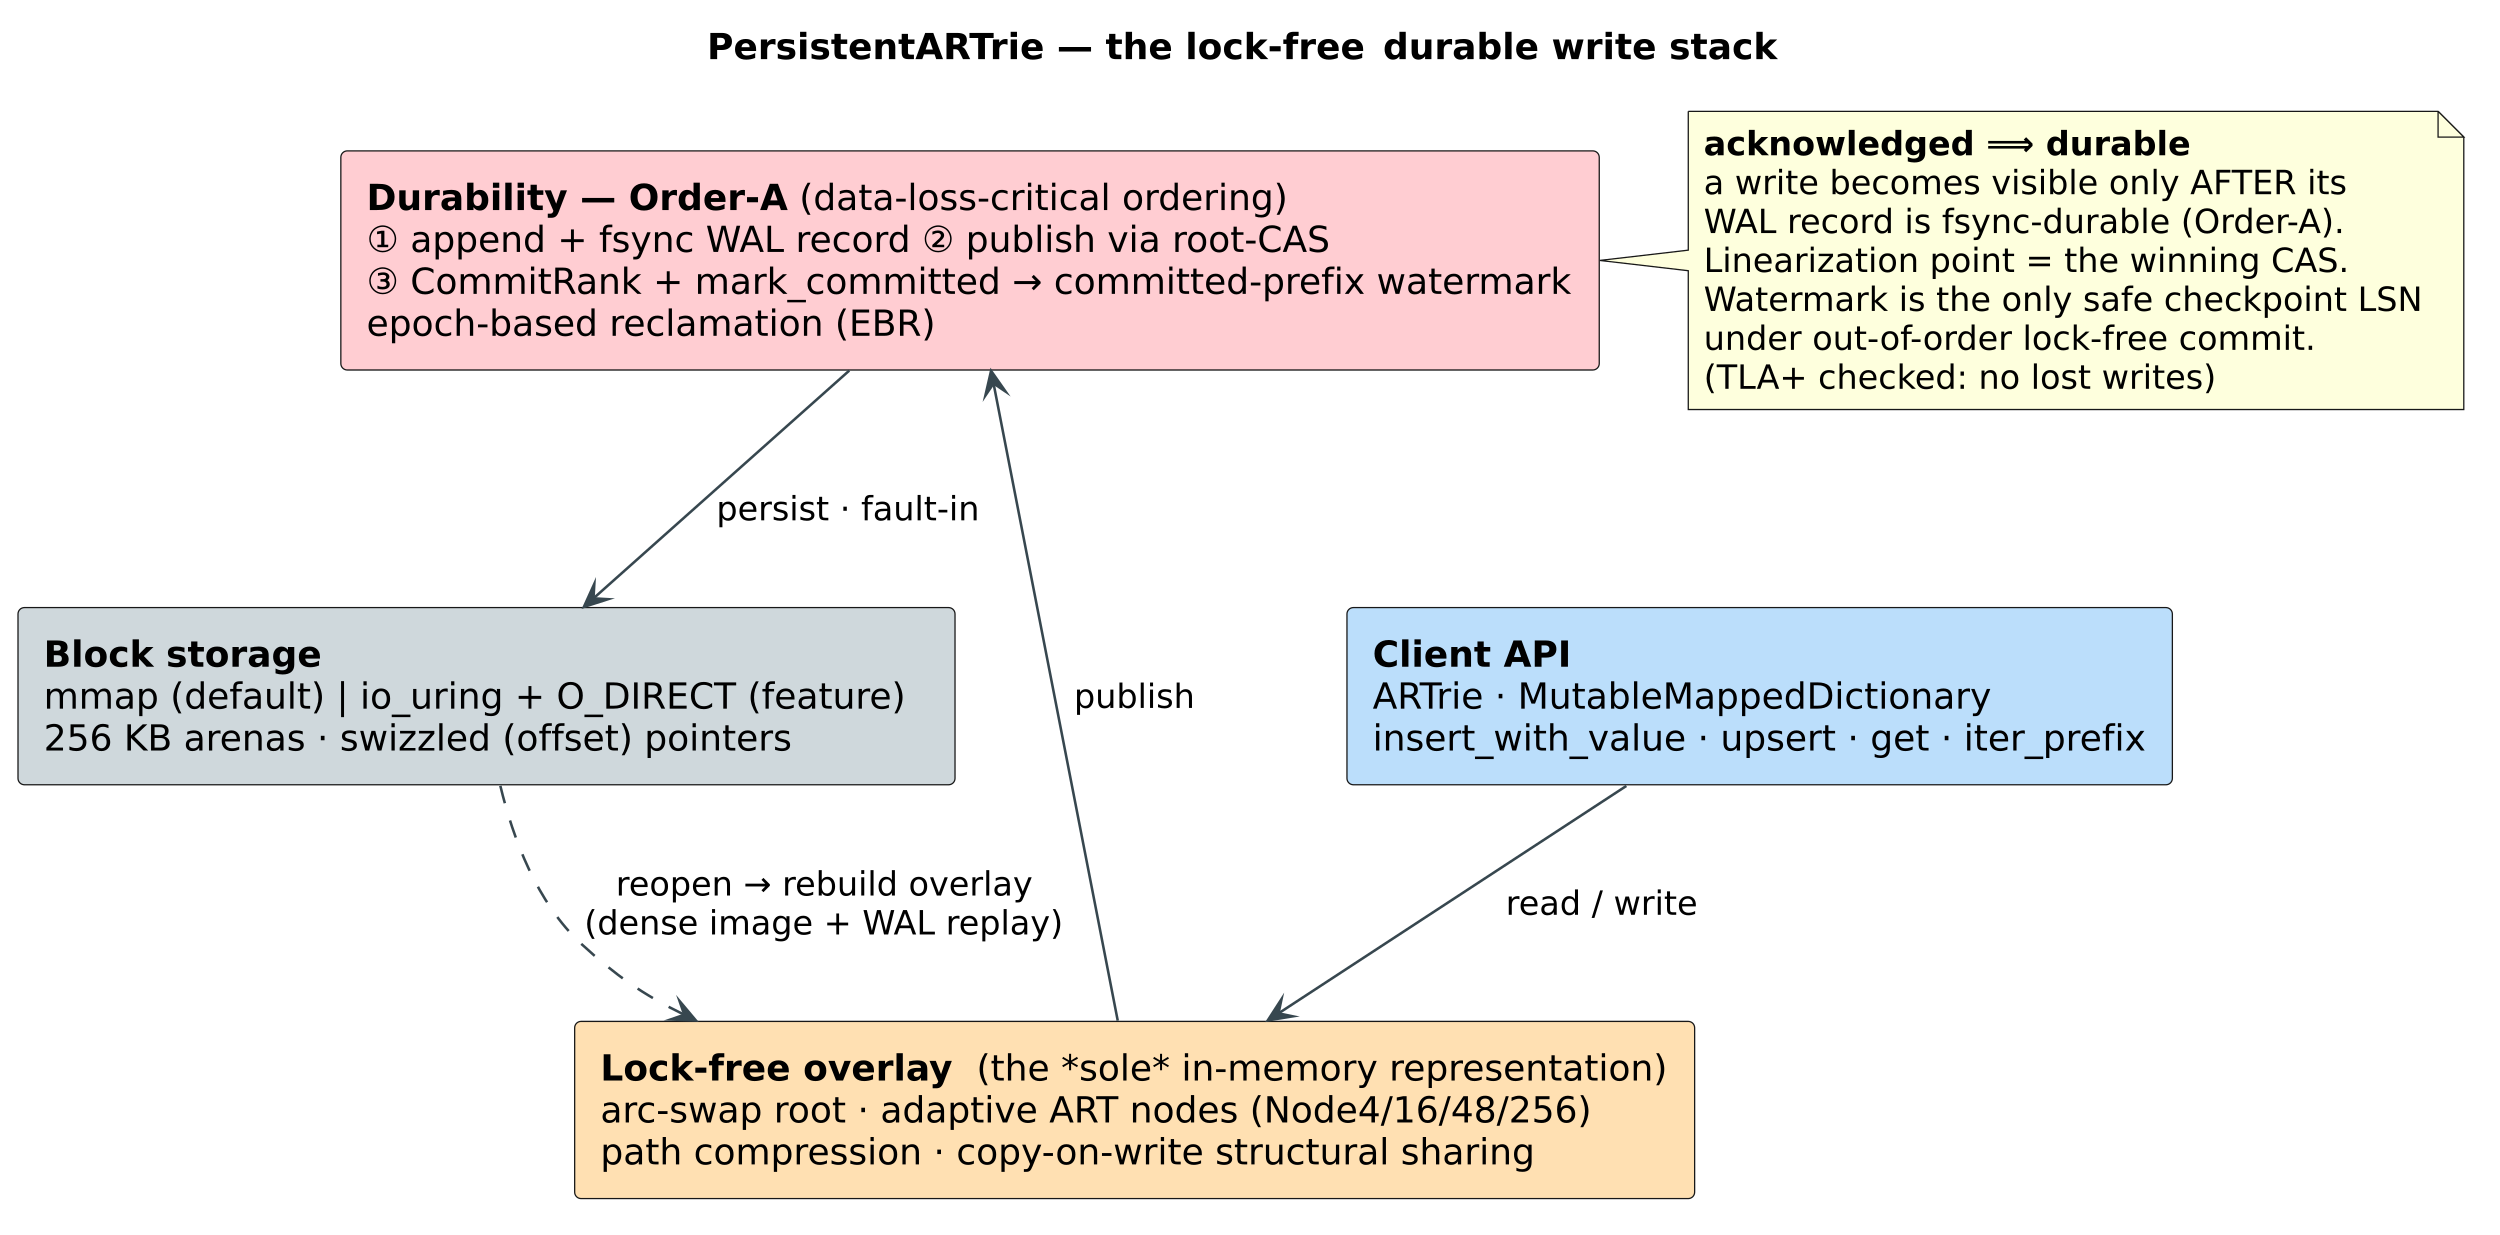
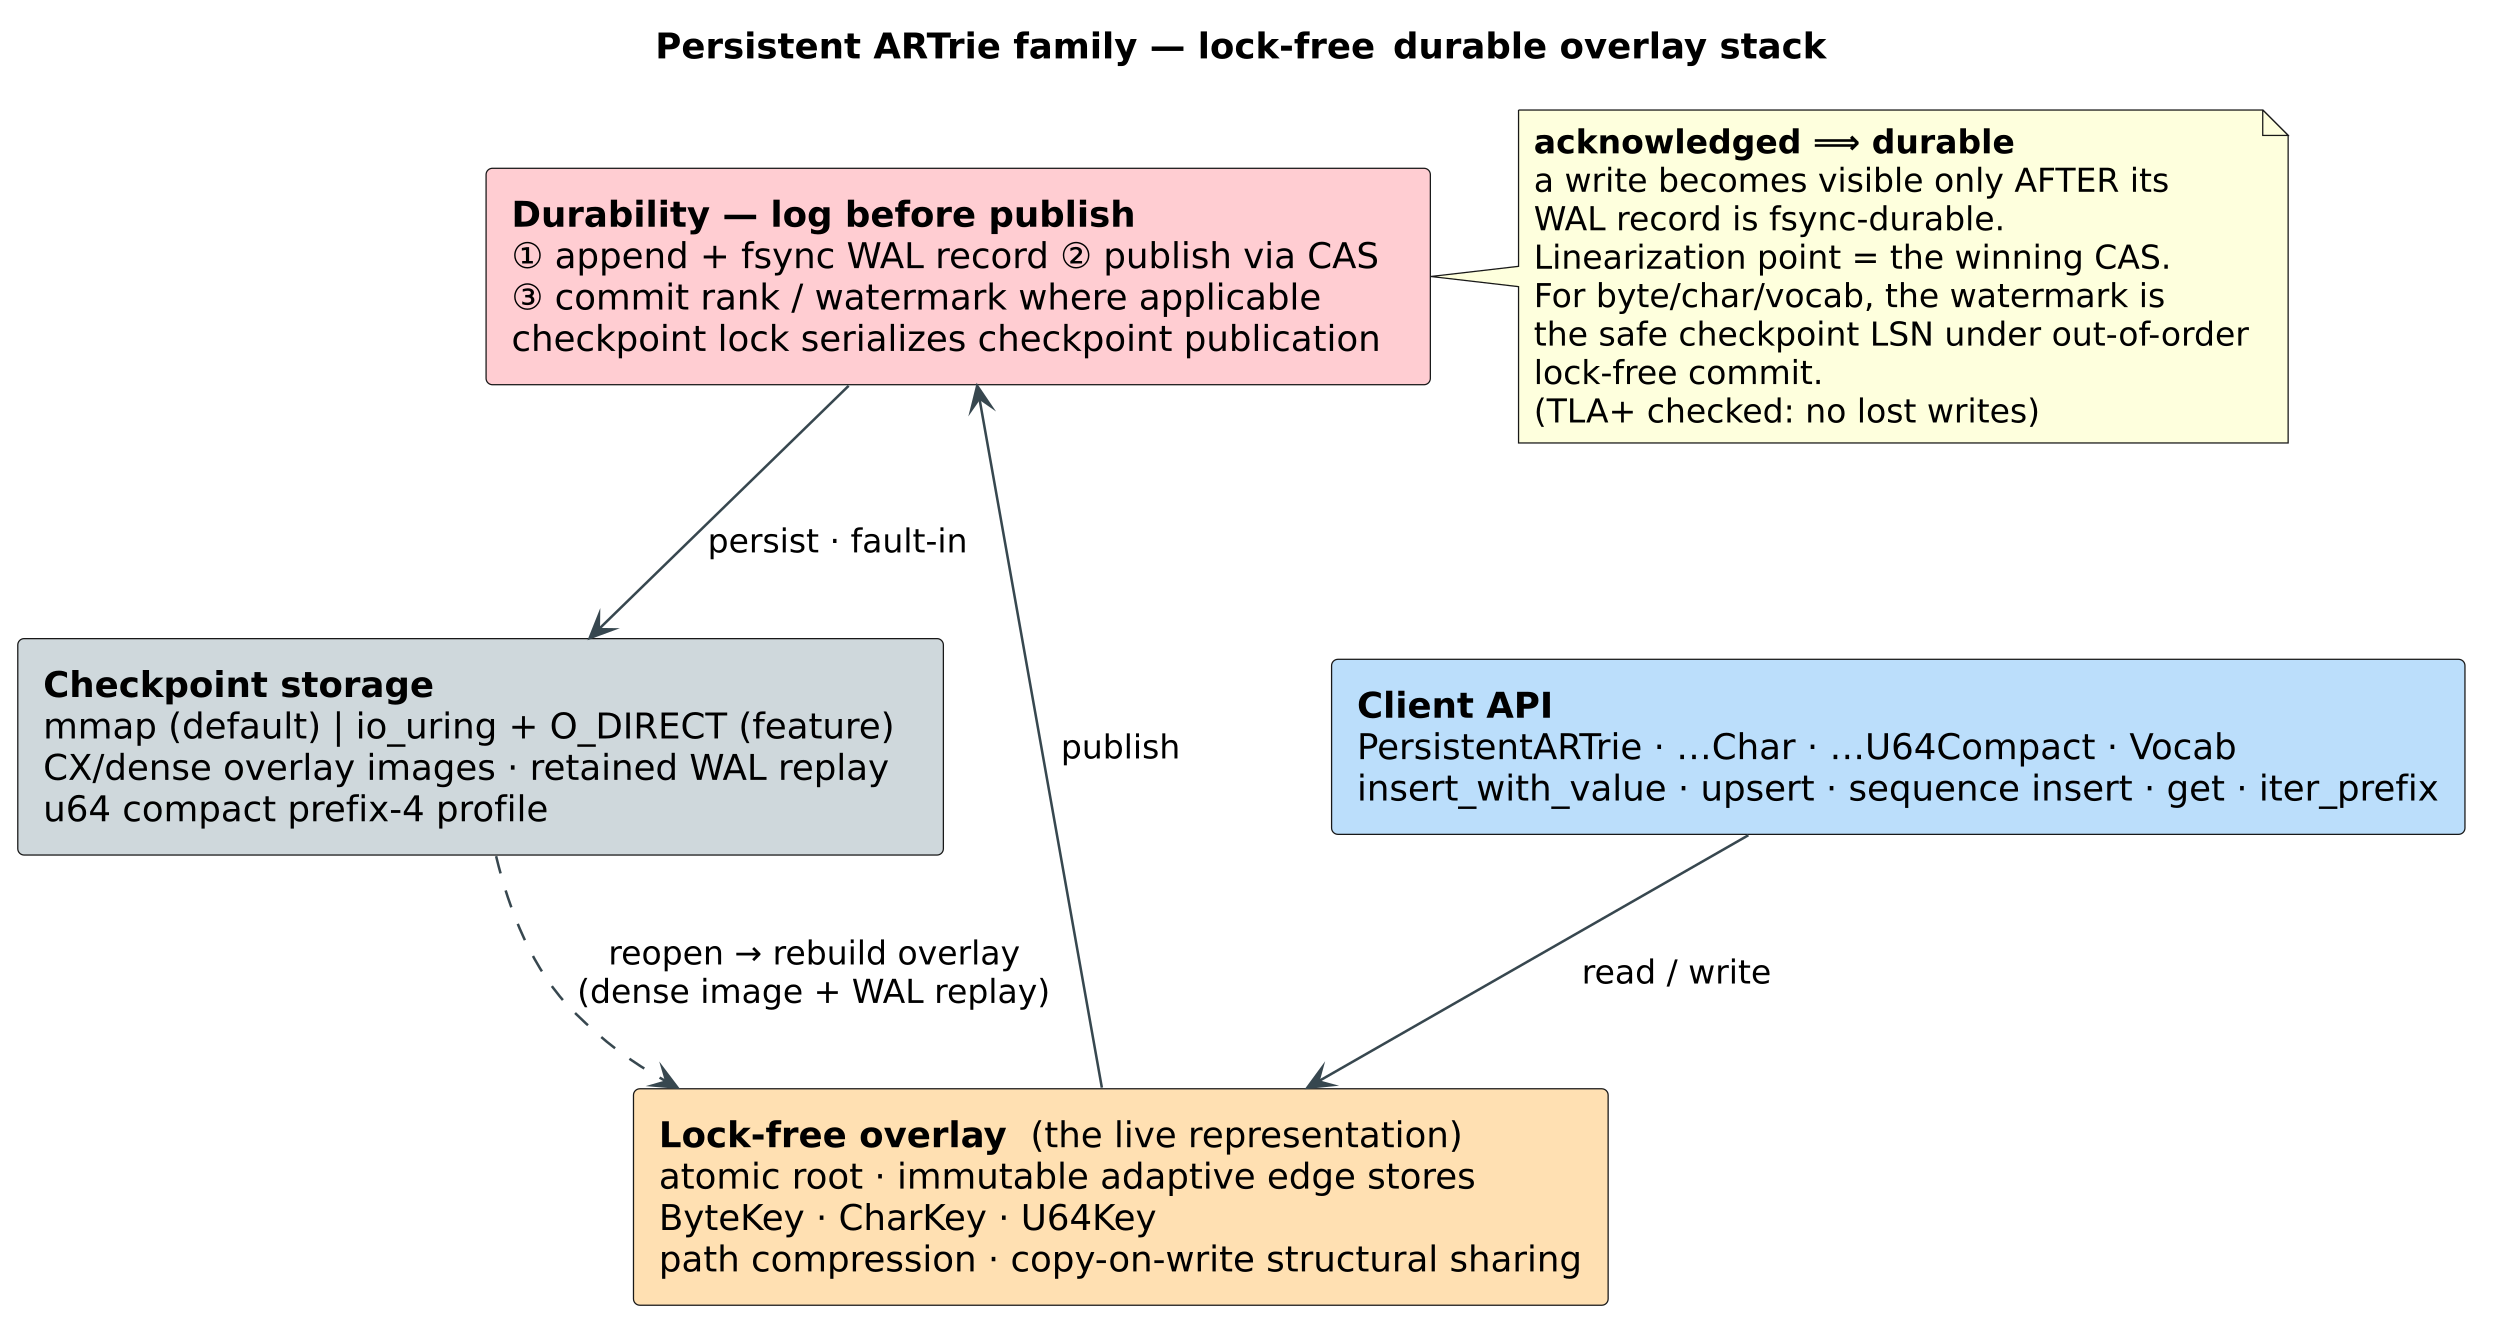
- <svg xmlns="http://www.w3.org/2000/svg" contentStyleType="text/css" data-diagram-type="DESCRIPTION" height="480px" preserveAspectRatio="none" style="width:972px;height:480px;background:#FFFFFF;" version="1.1" viewBox="0 0 972 480" width="972px" zoomAndPan="magnify">
+ <svg xmlns="http://www.w3.org/2000/svg" contentStyleType="text/css" data-diagram-type="DESCRIPTION" height="527px" preserveAspectRatio="none" style="width:984px;height:527px;background:#FFFFFF;" version="1.1" viewBox="0 0 984 527" width="984px" zoomAndPan="magnify">
  <defs />
  <g>
    <g class="title" data-source-line="9">
-       <text fill="#000000" font-family="'DejaVu Sans'" font-size="14" font-weight="700" lengthAdjust="spacing" textLength="257.934" x="274.902" y="22.995">PersistentARTrie — the lock-free</text>
-       <text fill="#000000" font-family="'DejaVu Sans'" font-size="14" font-weight="700" lengthAdjust="spacing" textLength="60.655" x="537.71" y="22.995">durable</text>
-       <text fill="#000000" font-family="'DejaVu Sans'" font-size="14" font-weight="700" lengthAdjust="spacing" textLength="87.78" x="603.239" y="22.995">write stack</text>
+       <text fill="#000000" font-family="'DejaVu Sans'" font-size="14" font-weight="700" lengthAdjust="spacing" textLength="285.503" x="257.915" y="22.995">Persistent ARTrie family — lock-free</text>
+       <text fill="#000000" font-family="'DejaVu Sans'" font-size="14" font-weight="700" lengthAdjust="spacing" textLength="60.655" x="548.292" y="22.995">durable</text>
+       <text fill="#000000" font-family="'DejaVu Sans'" font-size="14" font-weight="700" lengthAdjust="spacing" textLength="105.472" x="613.821" y="22.995">overlay stack</text>
    </g>
    <g class="entity" data-qualified-name="Client" data-source-line="11" id="ent0001">
-       <rect fill="#BBDEFB" height="68.891" rx="2.5" ry="2.5" style="stroke:#181818;stroke-width:0.5;" width="320.918" x="523.7" y="236.227" />
-       <text fill="#000000" font-family="'DejaVu Sans'" font-size="14" font-weight="700" lengthAdjust="spacing" textLength="77.205" x="533.7" y="259.222">Client API</text>
-       <text fill="#000000" font-family="'DejaVu Sans'" font-size="14" lengthAdjust="spacing" textLength="243.612" x="533.7" y="275.519">ARTrie · MutableMappedDictionary</text>
-       <text fill="#000000" font-family="'DejaVu Sans'" font-size="14" lengthAdjust="spacing" textLength="300.918" x="533.7" y="291.816">insert_with_value · upsert · get · iter_prefix</text>
+       <rect fill="#BBDEFB" height="68.891" rx="2.5" ry="2.5" style="stroke:#181818;stroke-width:0.5;" width="446.098" x="524.11" y="259.507" />
+       <text fill="#000000" font-family="'DejaVu Sans'" font-size="14" font-weight="700" lengthAdjust="spacing" textLength="77.205" x="534.11" y="282.502">Client API</text>
+       <text fill="#000000" font-family="'DejaVu Sans'" font-size="14" lengthAdjust="spacing" textLength="350.902" x="534.11" y="298.799">PersistentARTrie · …Char · …U64Compact · Vocab</text>
+       <text fill="#000000" font-family="'DejaVu Sans'" font-size="14" lengthAdjust="spacing" textLength="426.098" x="534.11" y="315.096">insert_with_value · upsert · sequence insert · get · iter_prefix</text>
    </g>
    <g class="entity" data-qualified-name="Overlay" data-source-line="13" id="ent0002">
-       <rect fill="#FFE0B2" height="68.891" rx="2.5" ry="2.5" style="stroke:#181818;stroke-width:0.5;" width="435.447" x="223.43" y="397.117" />
-       <text fill="#000000" font-family="'DejaVu Sans'" font-size="14" font-weight="700" lengthAdjust="spacing" textLength="137.334" x="233.43" y="420.112">Lock-free overlay</text>
-       <text fill="#000000" font-family="'DejaVu Sans'" font-size="14" lengthAdjust="spacing" textLength="269.213" x="379.664" y="420.112">(the *sole* in-memory representation)</text>
-       <text fill="#000000" font-family="'DejaVu Sans'" font-size="14" lengthAdjust="spacing" textLength="386.989" x="233.43" y="436.409">arc-swap root · adaptive ART nodes (Node4/16/48/256)</text>
-       <text fill="#000000" font-family="'DejaVu Sans'" font-size="14" lengthAdjust="spacing" textLength="363.624" x="233.43" y="452.706">path compression · copy-on-write structural sharing</text>
+       <rect fill="#FFE0B2" height="85.188" rx="2.5" ry="2.5" style="stroke:#181818;stroke-width:0.5;" width="383.624" x="249.34" y="428.547" />
+       <text fill="#000000" font-family="'DejaVu Sans'" font-size="14" font-weight="700" lengthAdjust="spacing" textLength="137.334" x="259.34" y="451.542">Lock-free overlay</text>
+       <text fill="#000000" font-family="'DejaVu Sans'" font-size="14" lengthAdjust="spacing" textLength="170.769" x="405.574" y="451.542">(the live representation)</text>
+       <text fill="#000000" font-family="'DejaVu Sans'" font-size="14" lengthAdjust="spacing" textLength="322.103" x="259.34" y="467.839">atomic root · immutable adaptive edge stores</text>
+       <text fill="#000000" font-family="'DejaVu Sans'" font-size="14" lengthAdjust="spacing" textLength="197.976" x="259.34" y="484.136">ByteKey · CharKey · U64Key</text>
+       <text fill="#000000" font-family="'DejaVu Sans'" font-size="14" lengthAdjust="spacing" textLength="363.624" x="259.34" y="500.433">path compression · copy-on-write structural sharing</text>
    </g>
    <g class="entity" data-qualified-name="Dur" data-source-line="15" id="ent0003">
-       <rect fill="#FFCDD2" height="85.188" rx="2.5" ry="2.5" style="stroke:#181818;stroke-width:0.5;" width="489.267" x="132.52" y="58.667" />
-       <text fill="#000000" font-family="'DejaVu Sans'" font-size="14" font-weight="700" lengthAdjust="spacing" textLength="163.796" x="142.52" y="81.662">Durability — Order-A</text>
-       <text fill="#000000" font-family="'DejaVu Sans'" font-size="14" lengthAdjust="spacing" textLength="190.169" x="310.766" y="81.662">(data-loss-critical ordering)</text>
-       <text fill="#000000" font-family="'DejaVu Sans'" font-size="14" lengthAdjust="spacing" textLength="385.096" x="142.52" y="97.959">① append + fsync WAL record   ② publish via root-CAS</text>
-       <text fill="#000000" font-family="'DejaVu Sans'" font-size="14" lengthAdjust="spacing" textLength="469.267" x="142.52" y="114.256">③ CommitRank + mark_committed → committed-prefix watermark</text>
-       <text fill="#000000" font-family="'DejaVu Sans'" font-size="14" lengthAdjust="spacing" textLength="221.519" x="142.52" y="130.553">epoch-based reclamation (EBR)</text>
+       <rect fill="#FFCDD2" height="85.188" rx="2.5" ry="2.5" style="stroke:#181818;stroke-width:0.5;" width="371.668" x="191.32" y="66.237" />
+       <text fill="#000000" font-family="'DejaVu Sans'" font-size="14" font-weight="700" lengthAdjust="spacing" textLength="245.643" x="201.32" y="89.232">Durability — log before publish</text>
+       <text fill="#000000" font-family="'DejaVu Sans'" font-size="14" lengthAdjust="spacing" textLength="351.668" x="201.32" y="105.529">① append + fsync WAL record   ② publish via CAS</text>
+       <text fill="#000000" font-family="'DejaVu Sans'" font-size="14" lengthAdjust="spacing" textLength="319.272" x="201.32" y="121.826">③ commit rank / watermark where applicable</text>
+       <text fill="#000000" font-family="'DejaVu Sans'" font-size="14" lengthAdjust="spacing" textLength="342.132" x="201.32" y="138.123">checkpoint lock serializes checkpoint publication</text>
    </g>
    <g class="entity" data-qualified-name="Store" data-source-line="17" id="ent0004">
-       <rect fill="#CFD8DC" height="68.891" rx="2.5" ry="2.5" style="stroke:#181818;stroke-width:0.5;" width="364.312" x="7" y="236.227" />
-       <text fill="#000000" font-family="'DejaVu Sans'" font-size="14" font-weight="700" lengthAdjust="spacing" textLength="108.083" x="17" y="259.222">Block storage</text>
-       <text fill="#000000" font-family="'DejaVu Sans'" font-size="14" lengthAdjust="spacing" textLength="344.312" x="17" y="275.519">mmap (default)  |  io_uring + O_DIRECT (feature)</text>
-       <text fill="#000000" font-family="'DejaVu Sans'" font-size="14" lengthAdjust="spacing" textLength="291.184" x="17" y="291.816">256 KB arenas · swizzled (offset) pointers</text>
+       <rect fill="#CFD8DC" height="85.188" rx="2.5" ry="2.5" style="stroke:#181818;stroke-width:0.5;" width="364.312" x="7" y="251.357" />
+       <text fill="#000000" font-family="'DejaVu Sans'" font-size="14" font-weight="700" lengthAdjust="spacing" textLength="153.829" x="17" y="274.352">Checkpoint storage</text>
+       <text fill="#000000" font-family="'DejaVu Sans'" font-size="14" lengthAdjust="spacing" textLength="344.312" x="17" y="290.649">mmap (default)  |  io_uring + O_DIRECT (feature)</text>
+       <text fill="#000000" font-family="'DejaVu Sans'" font-size="14" lengthAdjust="spacing" textLength="334.318" x="17" y="306.946">CX/dense overlay images · retained WAL replay</text>
+       <text fill="#000000" font-family="'DejaVu Sans'" font-size="14" lengthAdjust="spacing" textLength="199.439" x="17" y="323.243">u64 compact prefix-4 profile</text>
    </g>
    <g class="entity" data-qualified-name="GMN9" data-source-line="25" id="ent0010">
-       <path d="M656.4,43.297 L656.4,97.257 L621.97,101.257 L656.4,105.257 L656.4,159.227 A0,0 0 0 0 656.4,159.227 L957.922,159.227 A0,0 0 0 0 957.922,159.227 L957.922,53.297 L947.922,43.297 L656.4,43.297 A0,0 0 0 0 656.4,43.297" fill="#FEFFDD" style="stroke:#181818;stroke-width:0.5;" />
-       <path d="M947.922,43.297 L947.922,53.297 L957.922,53.297 L947.922,43.297" fill="#FEFFDD" style="stroke:#181818;stroke-width:0.5;" />
-       <text fill="#000000" font-family="'DejaVu Sans'" font-size="13" font-weight="700" lengthAdjust="spacing" textLength="189.338" x="662.4" y="60.364">acknowledged ⟹ durable</text>
-       <text fill="#000000" font-family="'DejaVu Sans'" font-size="13" lengthAdjust="spacing" textLength="250.32" x="662.4" y="75.497">a write becomes visible only AFTER its</text>
-       <text fill="#000000" font-family="'DejaVu Sans'" font-size="13" lengthAdjust="spacing" textLength="251.761" x="662.4" y="90.629">WAL record is fsync-durable (Order-A).</text>
-       <text fill="#000000" font-family="'DejaVu Sans'" font-size="13" lengthAdjust="spacing" textLength="250.929" x="662.4" y="105.762">Linearization point = the winning CAS.</text>
-       <text fill="#000000" font-family="'DejaVu Sans'" font-size="13" lengthAdjust="spacing" textLength="280.522" x="662.4" y="120.895">Watermark is the only safe checkpoint LSN</text>
-       <text fill="#000000" font-family="'DejaVu Sans'" font-size="13" lengthAdjust="spacing" textLength="238.685" x="662.4" y="136.028">under out-of-order lock-free commit.</text>
-       <text fill="#000000" font-family="'DejaVu Sans'" font-size="13" lengthAdjust="spacing" textLength="199.418" x="662.4" y="151.161">(TLA+ checked: no lost writes)</text>
+       <path d="M597.7,43.297 L597.7,104.827 L563.16,108.827 L597.7,112.827 L597.7,174.359 A0,0 0 0 0 597.7,174.359 L900.612,174.359 A0,0 0 0 0 900.612,174.359 L900.612,53.297 L890.612,43.297 L597.7,43.297 A0,0 0 0 0 597.7,43.297" fill="#FEFFDD" style="stroke:#181818;stroke-width:0.5;" />
+       <path d="M890.612,43.297 L890.612,53.297 L900.612,53.297 L890.612,43.297" fill="#FEFFDD" style="stroke:#181818;stroke-width:0.5;" />
+       <text fill="#000000" font-family="'DejaVu Sans'" font-size="13" font-weight="700" lengthAdjust="spacing" textLength="189.338" x="603.7" y="60.364">acknowledged ⟹ durable</text>
+       <text fill="#000000" font-family="'DejaVu Sans'" font-size="13" lengthAdjust="spacing" textLength="250.32" x="603.7" y="75.497">a write becomes visible only AFTER its</text>
+       <text fill="#000000" font-family="'DejaVu Sans'" font-size="13" lengthAdjust="spacing" textLength="186.729" x="603.7" y="90.629">WAL record is fsync-durable.</text>
+       <text fill="#000000" font-family="'DejaVu Sans'" font-size="13" lengthAdjust="spacing" textLength="250.929" x="603.7" y="105.762">Linearization point = the winning CAS.</text>
+       <text fill="#000000" font-family="'DejaVu Sans'" font-size="13" lengthAdjust="spacing" textLength="249.209" x="603.7" y="120.895">For byte/char/vocab, the watermark is</text>
+       <text fill="#000000" font-family="'DejaVu Sans'" font-size="13" lengthAdjust="spacing" textLength="281.912" x="603.7" y="136.028">the safe checkpoint LSN under out-of-order</text>
+       <text fill="#000000" font-family="'DejaVu Sans'" font-size="13" lengthAdjust="spacing" textLength="114.251" x="603.7" y="151.161">lock-free commit.</text>
+       <text fill="#000000" font-family="'DejaVu Sans'" font-size="13" lengthAdjust="spacing" textLength="199.418" x="603.7" y="166.293">(TLA+ checked: no lost writes)</text>
    </g>
    <g class="link" data-entity-1="ent0001" data-entity-2="ent0002" data-link-type="dependency" data-source-line="19" id="lnk5">
-       <path d="M632.32,305.567 C591.21,332.447 538.194,367.11 497.094,393.99" fill="none" id="Client-to-Overlay" style="stroke:#37474F;stroke-width:1;" />
-       <polygon fill="#37474F" points="492.91,396.727,502.632,395.148,497.094,393.99,498.253,388.453,492.91,396.727" style="stroke:#37474F;stroke-width:1;stroke-linejoin:miter;stroke-miterlimit:10;" />
-       <text fill="#000000" font-family="'DejaVu Sans'" font-size="13" lengthAdjust="spacing" textLength="74.89" x="585.42" y="355.684">read / write</text>
+       <path d="M688.16,328.737 C638.66,357.067 572.069,395.193 518.909,425.623" fill="none" id="Client-to-Overlay" style="stroke:#37474F;stroke-width:1;" />
+       <polygon fill="#37474F" points="514.57,428.107,524.368,427.107,518.909,425.623,520.394,420.164,514.57,428.107" style="stroke:#37474F;stroke-width:1;stroke-linejoin:miter;stroke-miterlimit:10;" />
+       <text fill="#000000" font-family="'DejaVu Sans'" font-size="13" lengthAdjust="spacing" textLength="74.89" x="622.56" y="387.114">read / write</text>
    </g>
    <g class="link" data-entity-1="ent0002" data-entity-2="ent0003" data-link-type="dependency" data-source-line="20" id="lnk6">
-       <path d="M434.58,396.847 C422.81,336.457 399.127,214.945 386.287,149.084" fill="none" id="Overlay-to-Dur" style="stroke:#37474F;stroke-width:1;" />
-       <polygon fill="#37474F" points="385.33,144.177,383.126,153.776,386.287,149.084,390.978,152.245,385.33,144.177" style="stroke:#37474F;stroke-width:1;stroke-linejoin:miter;stroke-miterlimit:10;" />
-       <text fill="#000000" font-family="'DejaVu Sans'" font-size="13" lengthAdjust="spacing" textLength="46.979" x="417.56" y="275.234">publish</text>
+       <path d="M433.69,428.097 C421.37,358.757 397.815,226.13 385.495,156.79" fill="none" id="Overlay-to-Dur" style="stroke:#37474F;stroke-width:1;" />
+       <polygon fill="#37474F" points="384.62,151.867,382.256,161.428,385.495,156.79,390.133,160.028,384.62,151.867" style="stroke:#37474F;stroke-width:1;stroke-linejoin:miter;stroke-miterlimit:10;" />
+       <text fill="#000000" font-family="'DejaVu Sans'" font-size="13" lengthAdjust="spacing" textLength="46.979" x="417.56" y="298.524">publish</text>
    </g>
    <g class="link" data-entity-1="ent0003" data-entity-2="ent0004" data-link-type="dependency" data-source-line="21" id="lnk7">
-       <path d="M330.2,144.077 C298.33,172.447 260.484,206.151 230.744,232.641" fill="none" id="Dur-to-Store" style="stroke:#37474F;stroke-width:1;" />
-       <polygon fill="#37474F" points="227.01,235.967,236.391,232.968,230.744,232.641,231.07,226.994,227.01,235.967" style="stroke:#37474F;stroke-width:1;stroke-linejoin:miter;stroke-miterlimit:10;" />
-       <text fill="#000000" font-family="'DejaVu Sans'" font-size="13" lengthAdjust="spacing" textLength="102.28" x="278.52" y="202.294">persist · fault-in</text>
+       <path d="M334.03,151.847 C303.45,181.617 266.192,217.918 235.672,247.648" fill="none" id="Dur-to-Store" style="stroke:#37474F;stroke-width:1;" />
+       <polygon fill="#37474F" points="232.09,251.137,241.328,247.722,235.672,247.648,235.746,241.992,232.09,251.137" style="stroke:#37474F;stroke-width:1;stroke-linejoin:miter;stroke-miterlimit:10;" />
+       <text fill="#000000" font-family="'DejaVu Sans'" font-size="13" lengthAdjust="spacing" textLength="102.28" x="278.52" y="217.424">persist · fault-in</text>
    </g>
    <g class="link" data-entity-1="ent0004" data-entity-2="ent0002" data-link-type="dependency" data-source-line="22" id="lnk8">
-       <path d="M194.53,305.517 C199.46,325.977 208.76,351.107 226.16,367.117 C239.19,379.107 249.877,386.642 266.048,394.542" fill="none" id="Store-to-Overlay" style="stroke:#37474F;stroke-width:1;stroke-dasharray:7,7;" />
-       <polygon fill="#37474F" points="270.54,396.737,264.209,389.192,266.048,394.542,260.698,396.38,270.54,396.737" style="stroke:#37474F;stroke-width:1;stroke-linejoin:miter;stroke-miterlimit:10;" />
-       <text fill="#000000" font-family="'DejaVu Sans'" font-size="13" lengthAdjust="spacing" textLength="162.646" x="239.424" y="348.184">reopen → rebuild overlay</text>
-       <text fill="#000000" font-family="'DejaVu Sans'" font-size="13" lengthAdjust="spacing" textLength="187.173" x="227.16" y="363.317">(dense image + WAL replay)</text>
+       <path d="M195.27,336.997 C200.32,357.967 209.5,382.257 226.16,398.547 C238.04,410.177 247.471,417.504 262.261,425.654" fill="none" id="Store-to-Overlay" style="stroke:#37474F;stroke-width:1;stroke-dasharray:7,7;" />
+       <polygon fill="#37474F" points="266.64,428.067,260.688,420.22,262.261,425.654,256.827,427.227,266.64,428.067" style="stroke:#37474F;stroke-width:1;stroke-linejoin:miter;stroke-miterlimit:10;" />
+       <text fill="#000000" font-family="'DejaVu Sans'" font-size="13" lengthAdjust="spacing" textLength="162.646" x="239.424" y="379.614">reopen → rebuild overlay</text>
+       <text fill="#000000" font-family="'DejaVu Sans'" font-size="13" lengthAdjust="spacing" textLength="187.173" x="227.16" y="394.747">(dense image + WAL replay)</text>
    </g>
  </g>
</svg>
